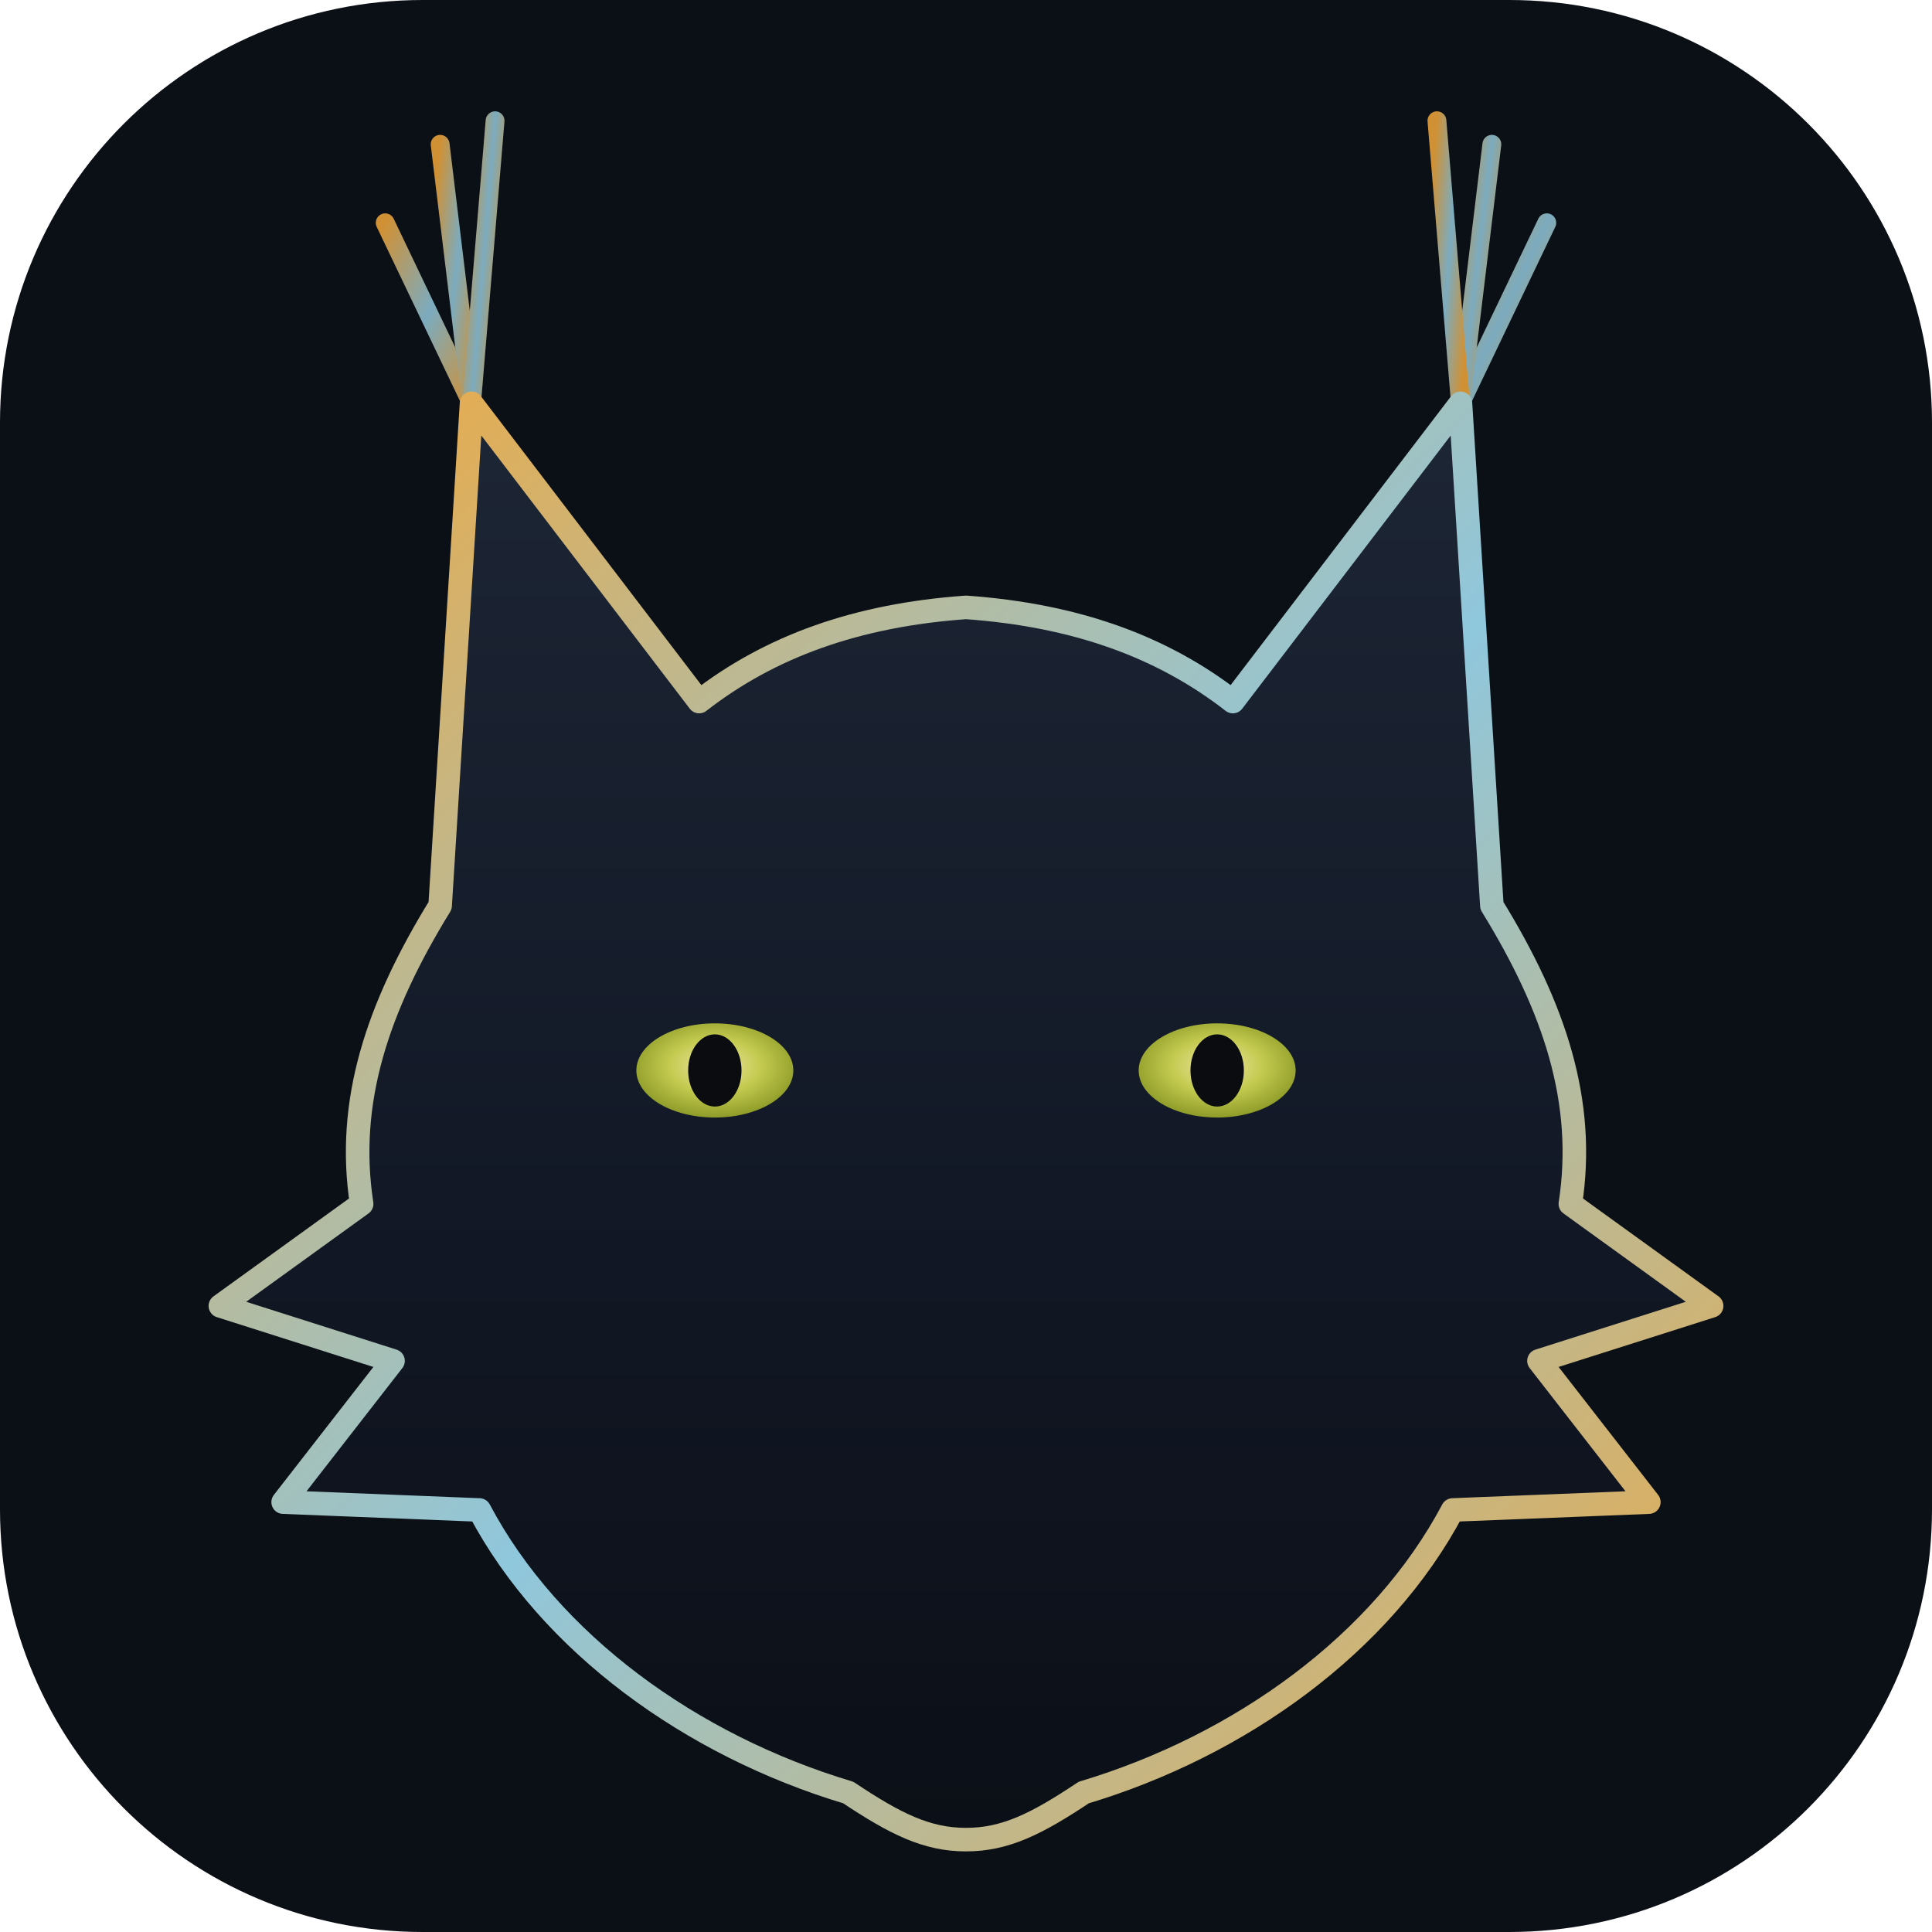
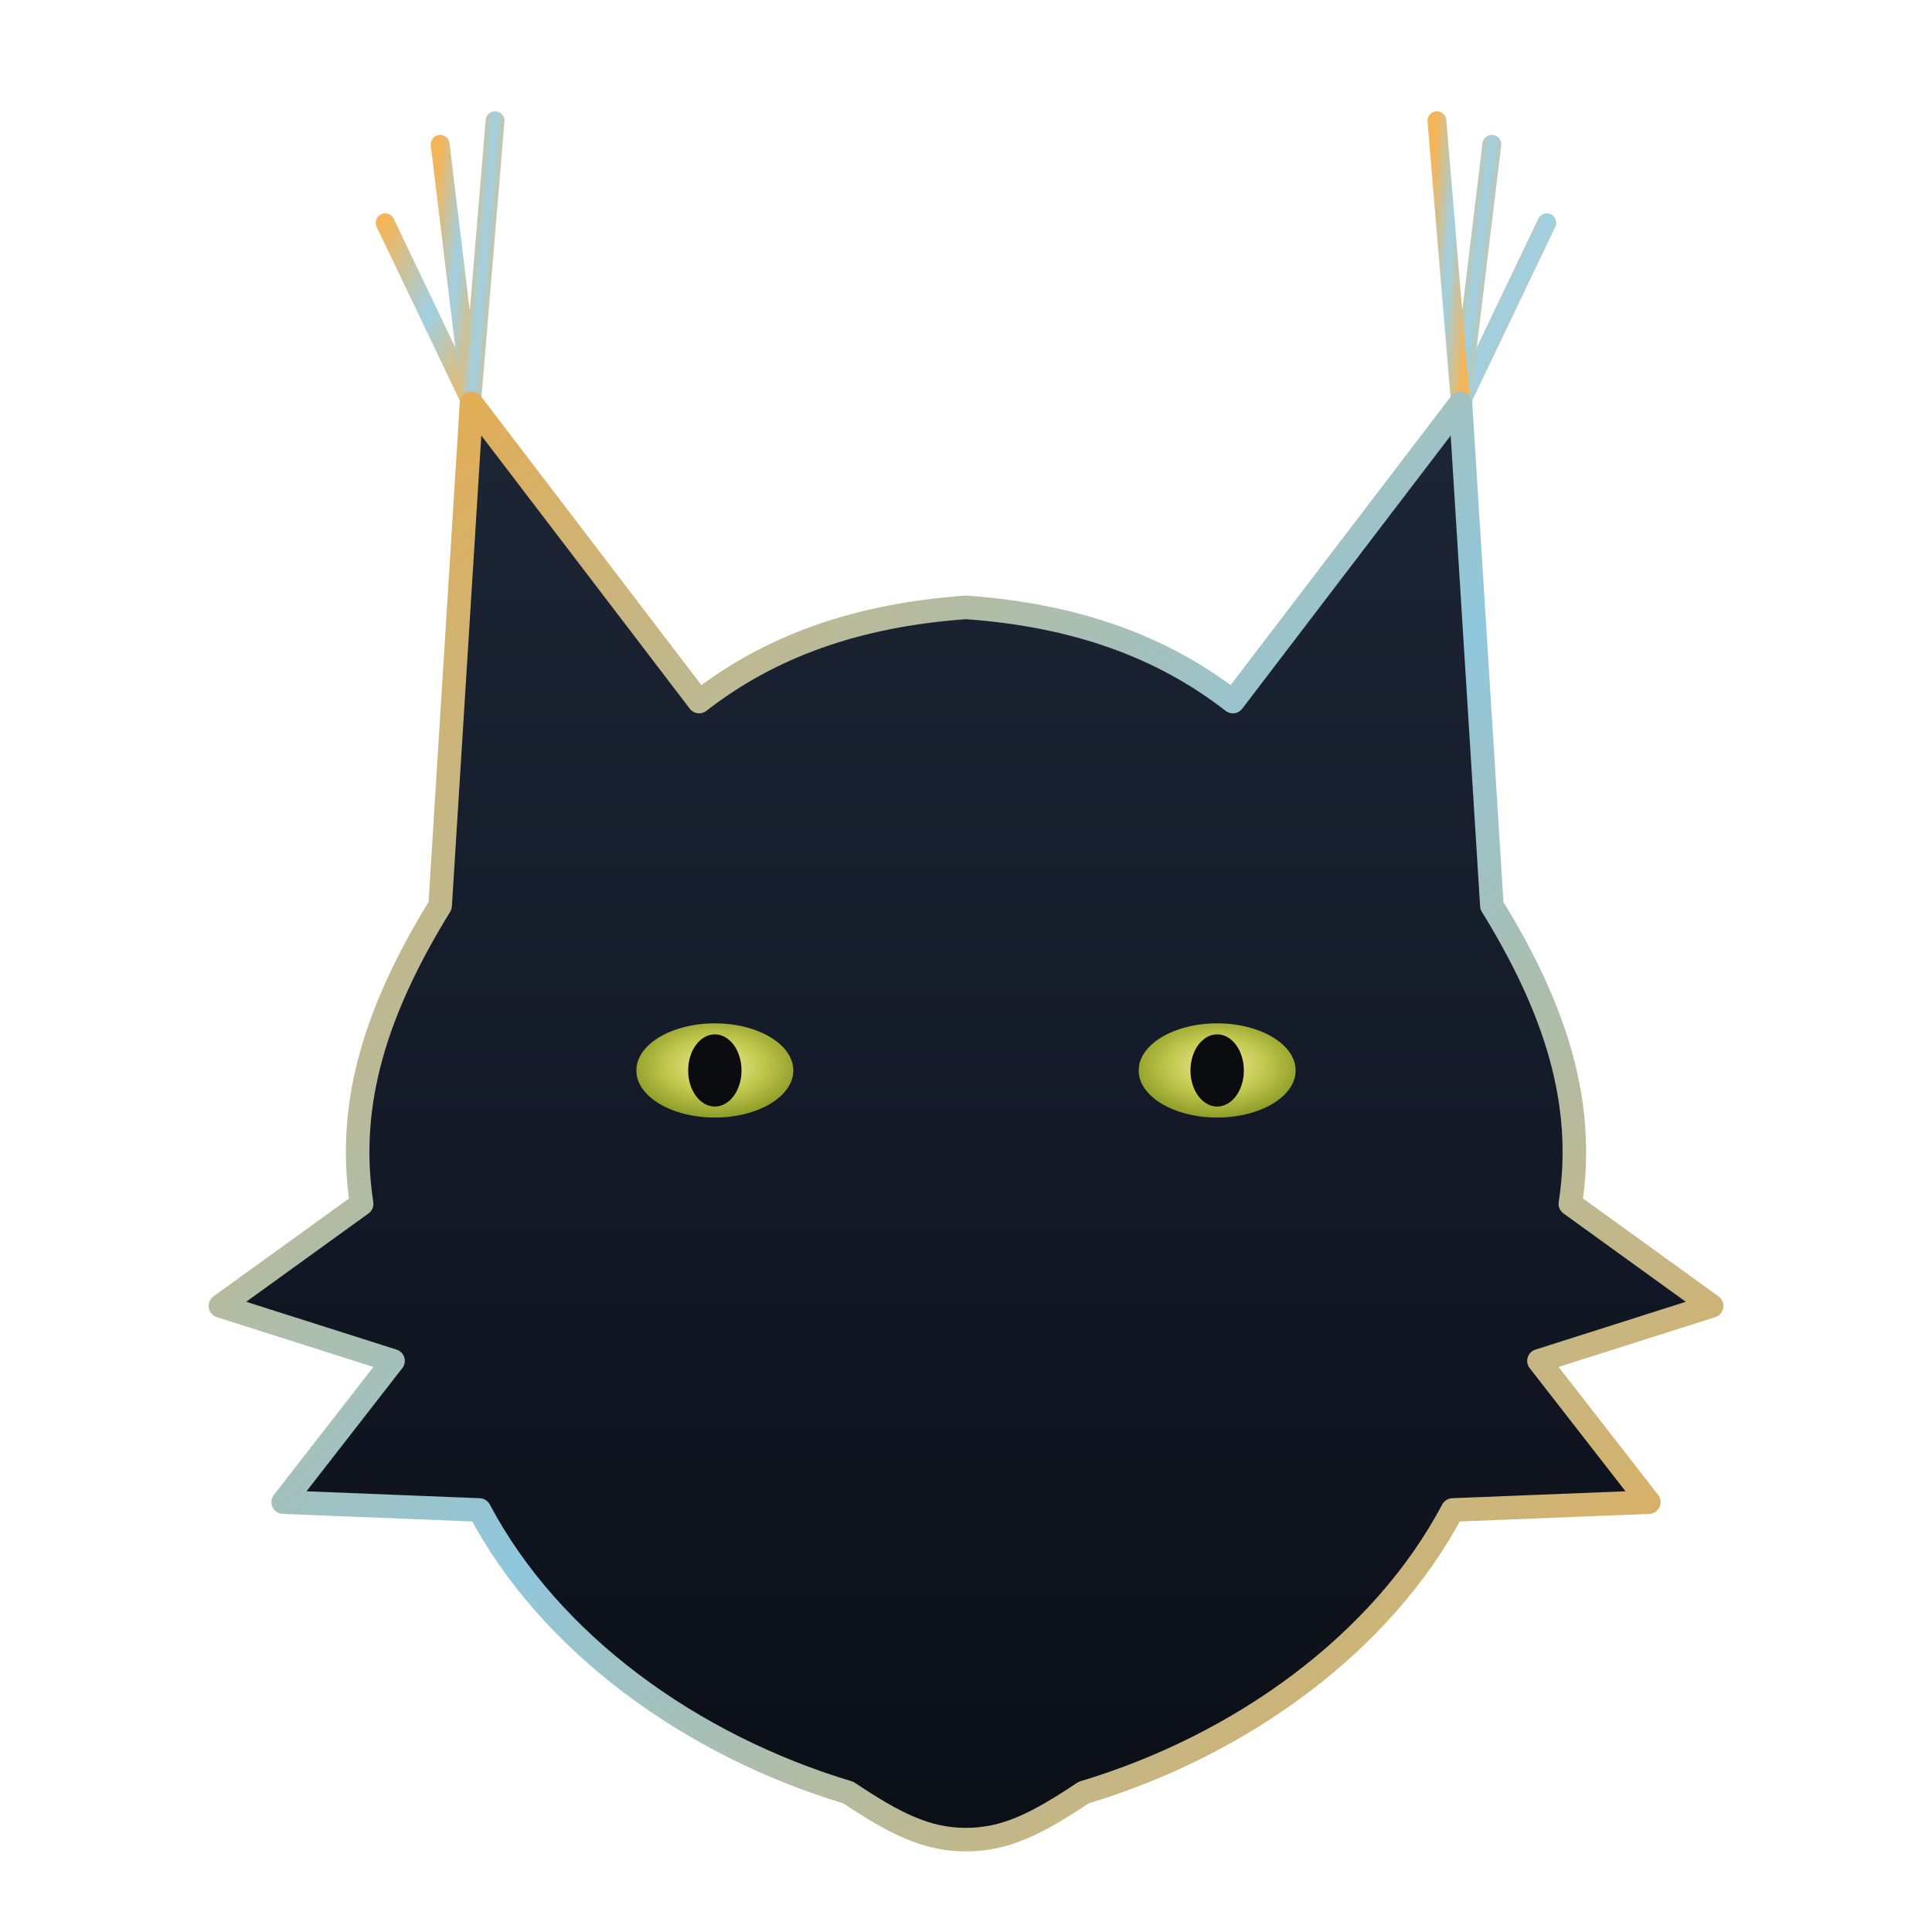
<svg xmlns="http://www.w3.org/2000/svg" viewBox="0 0 64 64">
-   <rect width="64" height="64" rx="14" fill="#0b0f16" />
  <defs>
    <linearGradient id="furGrad" x1="0" y1="0" x2="0" y2="1">
      <stop offset="0" stop-color="#1d2635" />
      <stop offset=".55" stop-color="#121826" />
      <stop offset="1" stop-color="#0b0f16" />
    </linearGradient>
    <linearGradient id="edgeGrad" x1="0" y1="0" x2="1" y2="1">
      <stop offset="0" stop-color="#f2a83b" />
      <stop offset=".5" stop-color="#8fc7dd" />
      <stop offset="1" stop-color="#f2a83b" />
    </linearGradient>
    <radialGradient id="g" cx=".5" cy=".45" r=".65">
      <stop offset="0" stop-color="#f2e8a8" />
      <stop offset=".45" stop-color="#c3ca4f" />
      <stop offset="1" stop-color="#7a8a1a" />
    </radialGradient>
  </defs>
  <g transform="translate(0.8 6.6) scale(0.26)">
    <g stroke="url(#edgeGrad)" stroke-width="2.4" opacity=".85" fill="none" stroke-linecap="round">
      <path d="M57 26 L46 3" />
      <path d="M57 26 L53 -7" />
      <path d="M57 26 L60 -10" />
    </g>
    <g stroke="url(#edgeGrad)" stroke-width="2.4" opacity=".85" fill="none" stroke-linecap="round">
      <path d="M183 26 L194 3" />
      <path d="M183 26 L187 -7" />
      <path d="M183 26 L180 -10" />
    </g>
    <path d="M120 52 C 106 53, 95 57, 86 64 L 57 26 L 53 90 C 45 103, 41 115, 43 128              L 25 141 L 47 148 L 33 166 L 58 167 C 67 184, 85 197, 105 203              C 111 207, 115 209, 120 209 C 125 209, 129 207, 135 203              C 155 197, 173 184, 182 167 L 207 166 L 193 148 L 215 141 L 197 128              C 199 115, 195 103, 187 90 L 183 26 L 154 64 C 145 57, 134 53, 120 52 Z" fill="url(#furGrad)" stroke="url(#edgeGrad)" stroke-width="3" stroke-linejoin="round" />
    <ellipse cx="88" cy="111" rx="10" ry="6" fill="url(#g)" />
    <ellipse cx="88" cy="111" rx="3.4" ry="4.6" fill="#0a0c10" />
    <ellipse cx="152" cy="111" rx="10" ry="6" fill="url(#g)" />
    <ellipse cx="152" cy="111" rx="3.4" ry="4.6" fill="#0a0c10" />
  </g>
</svg>
